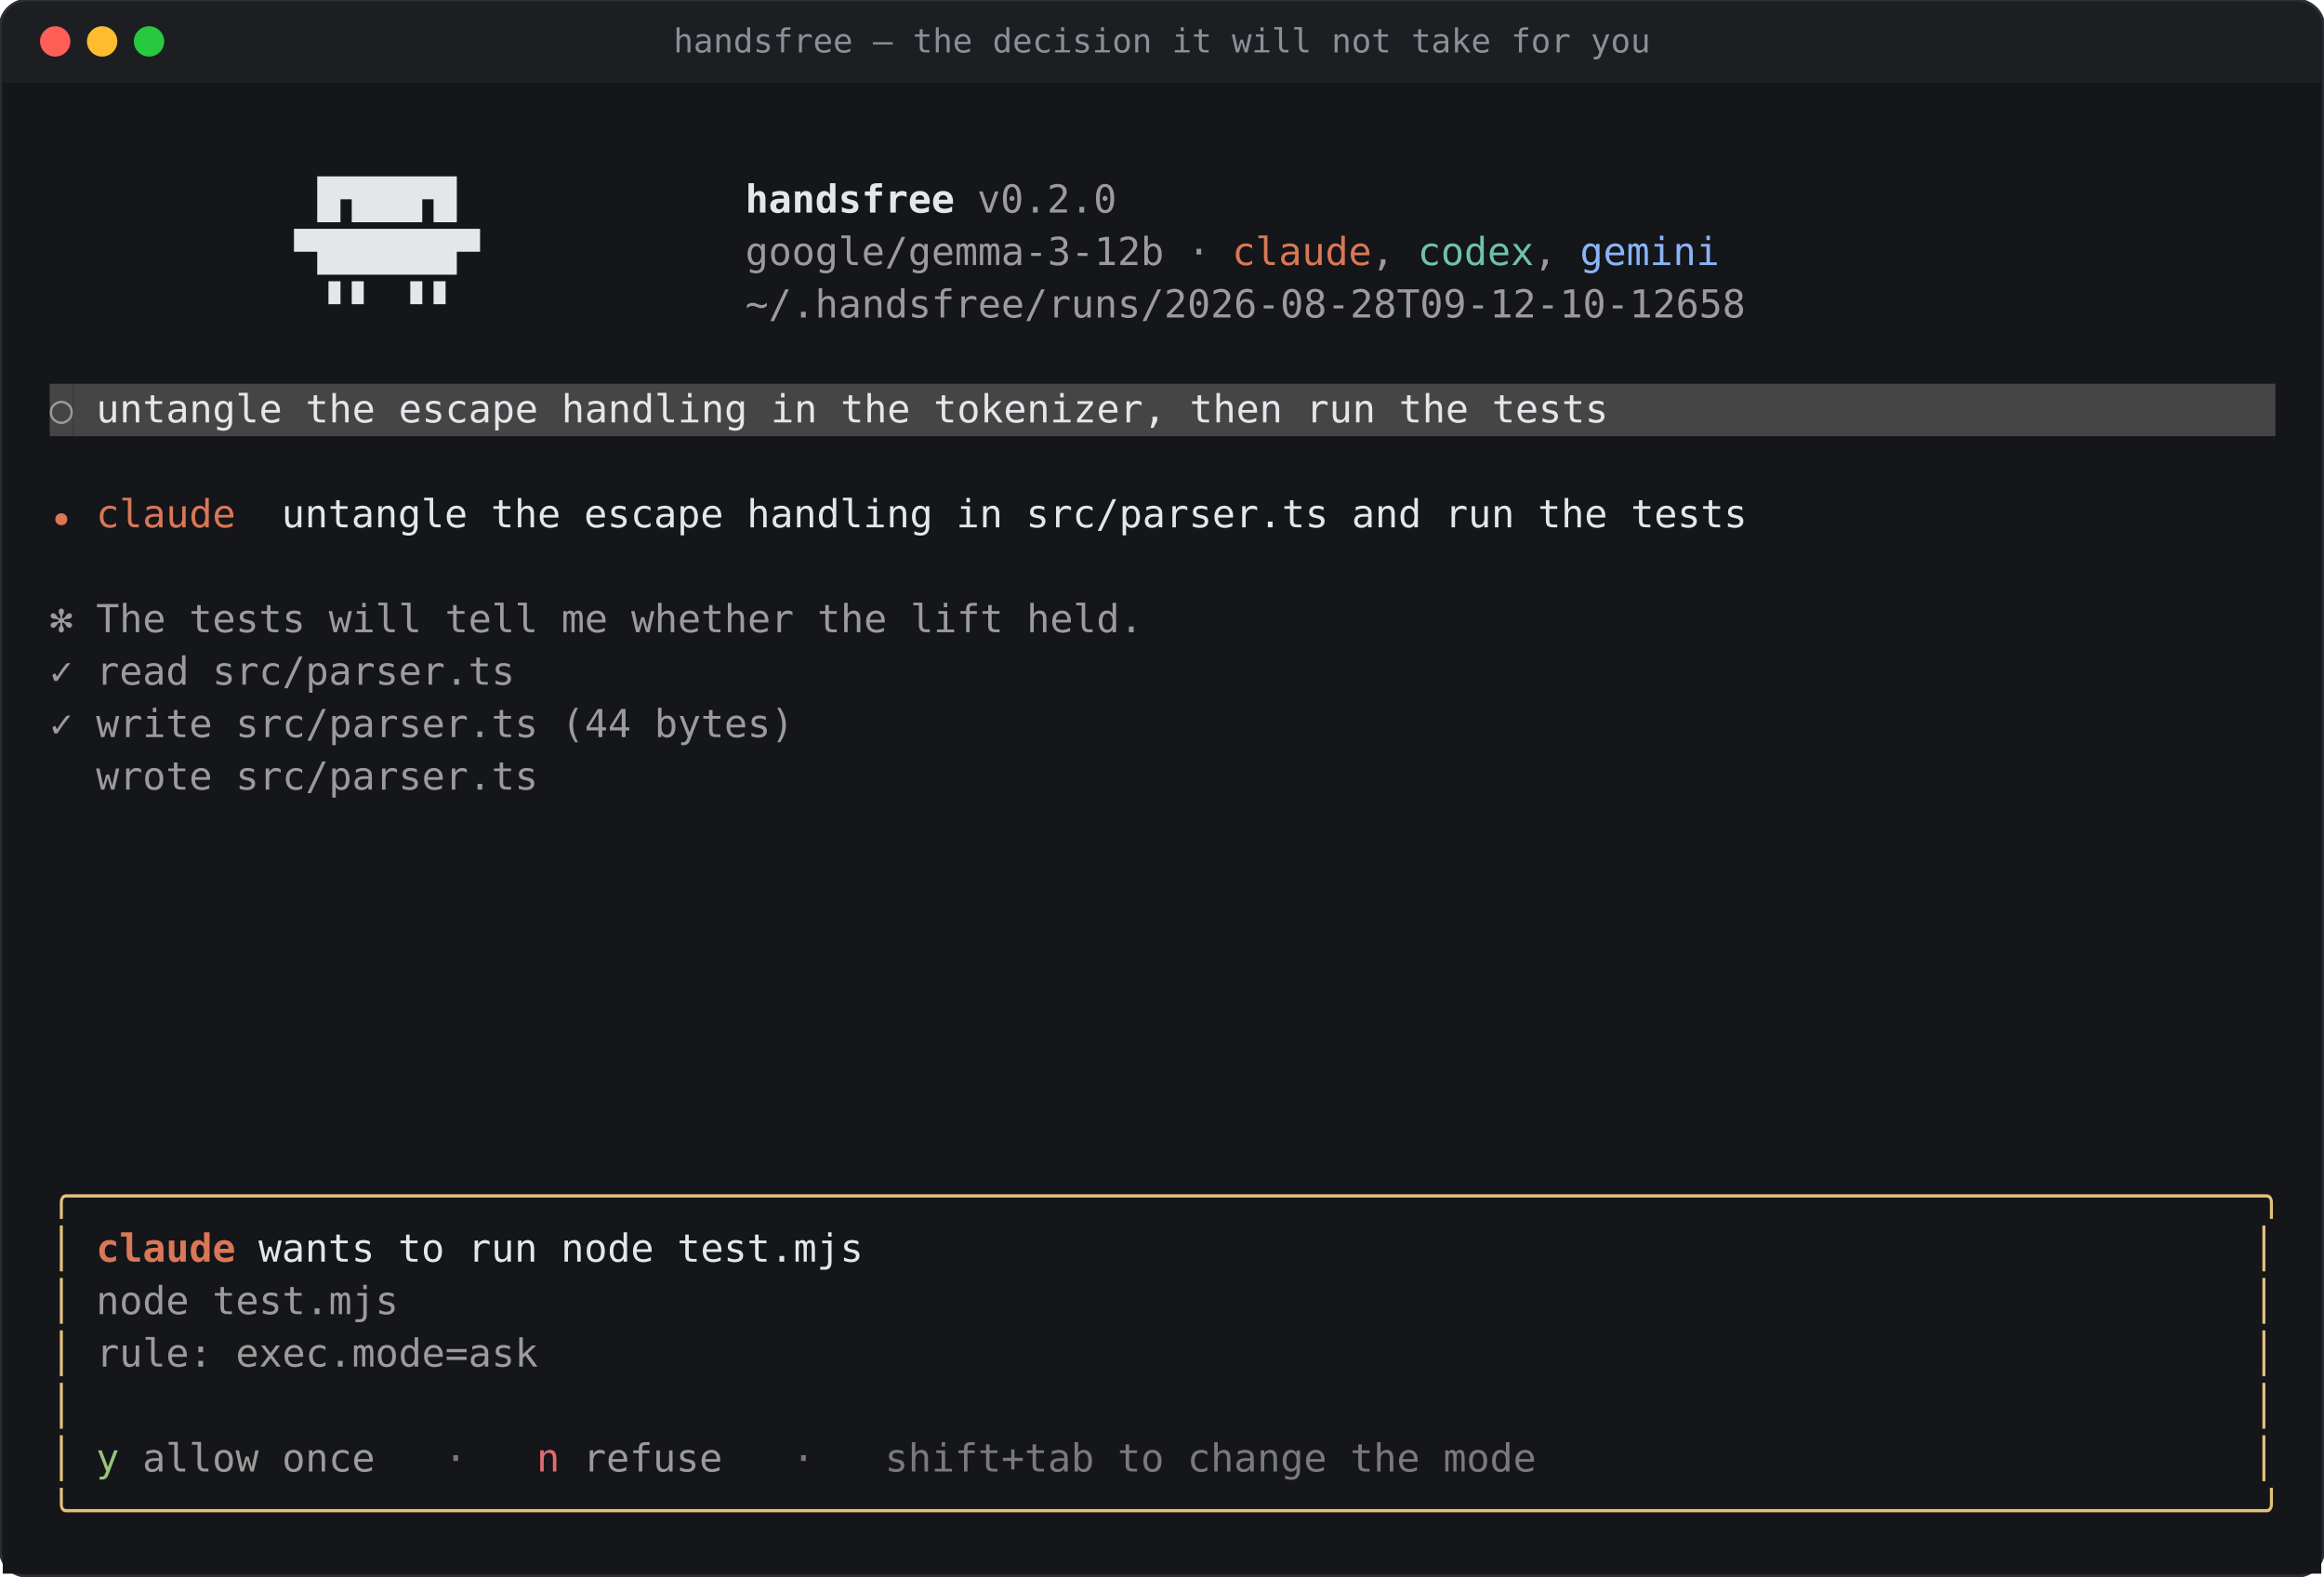
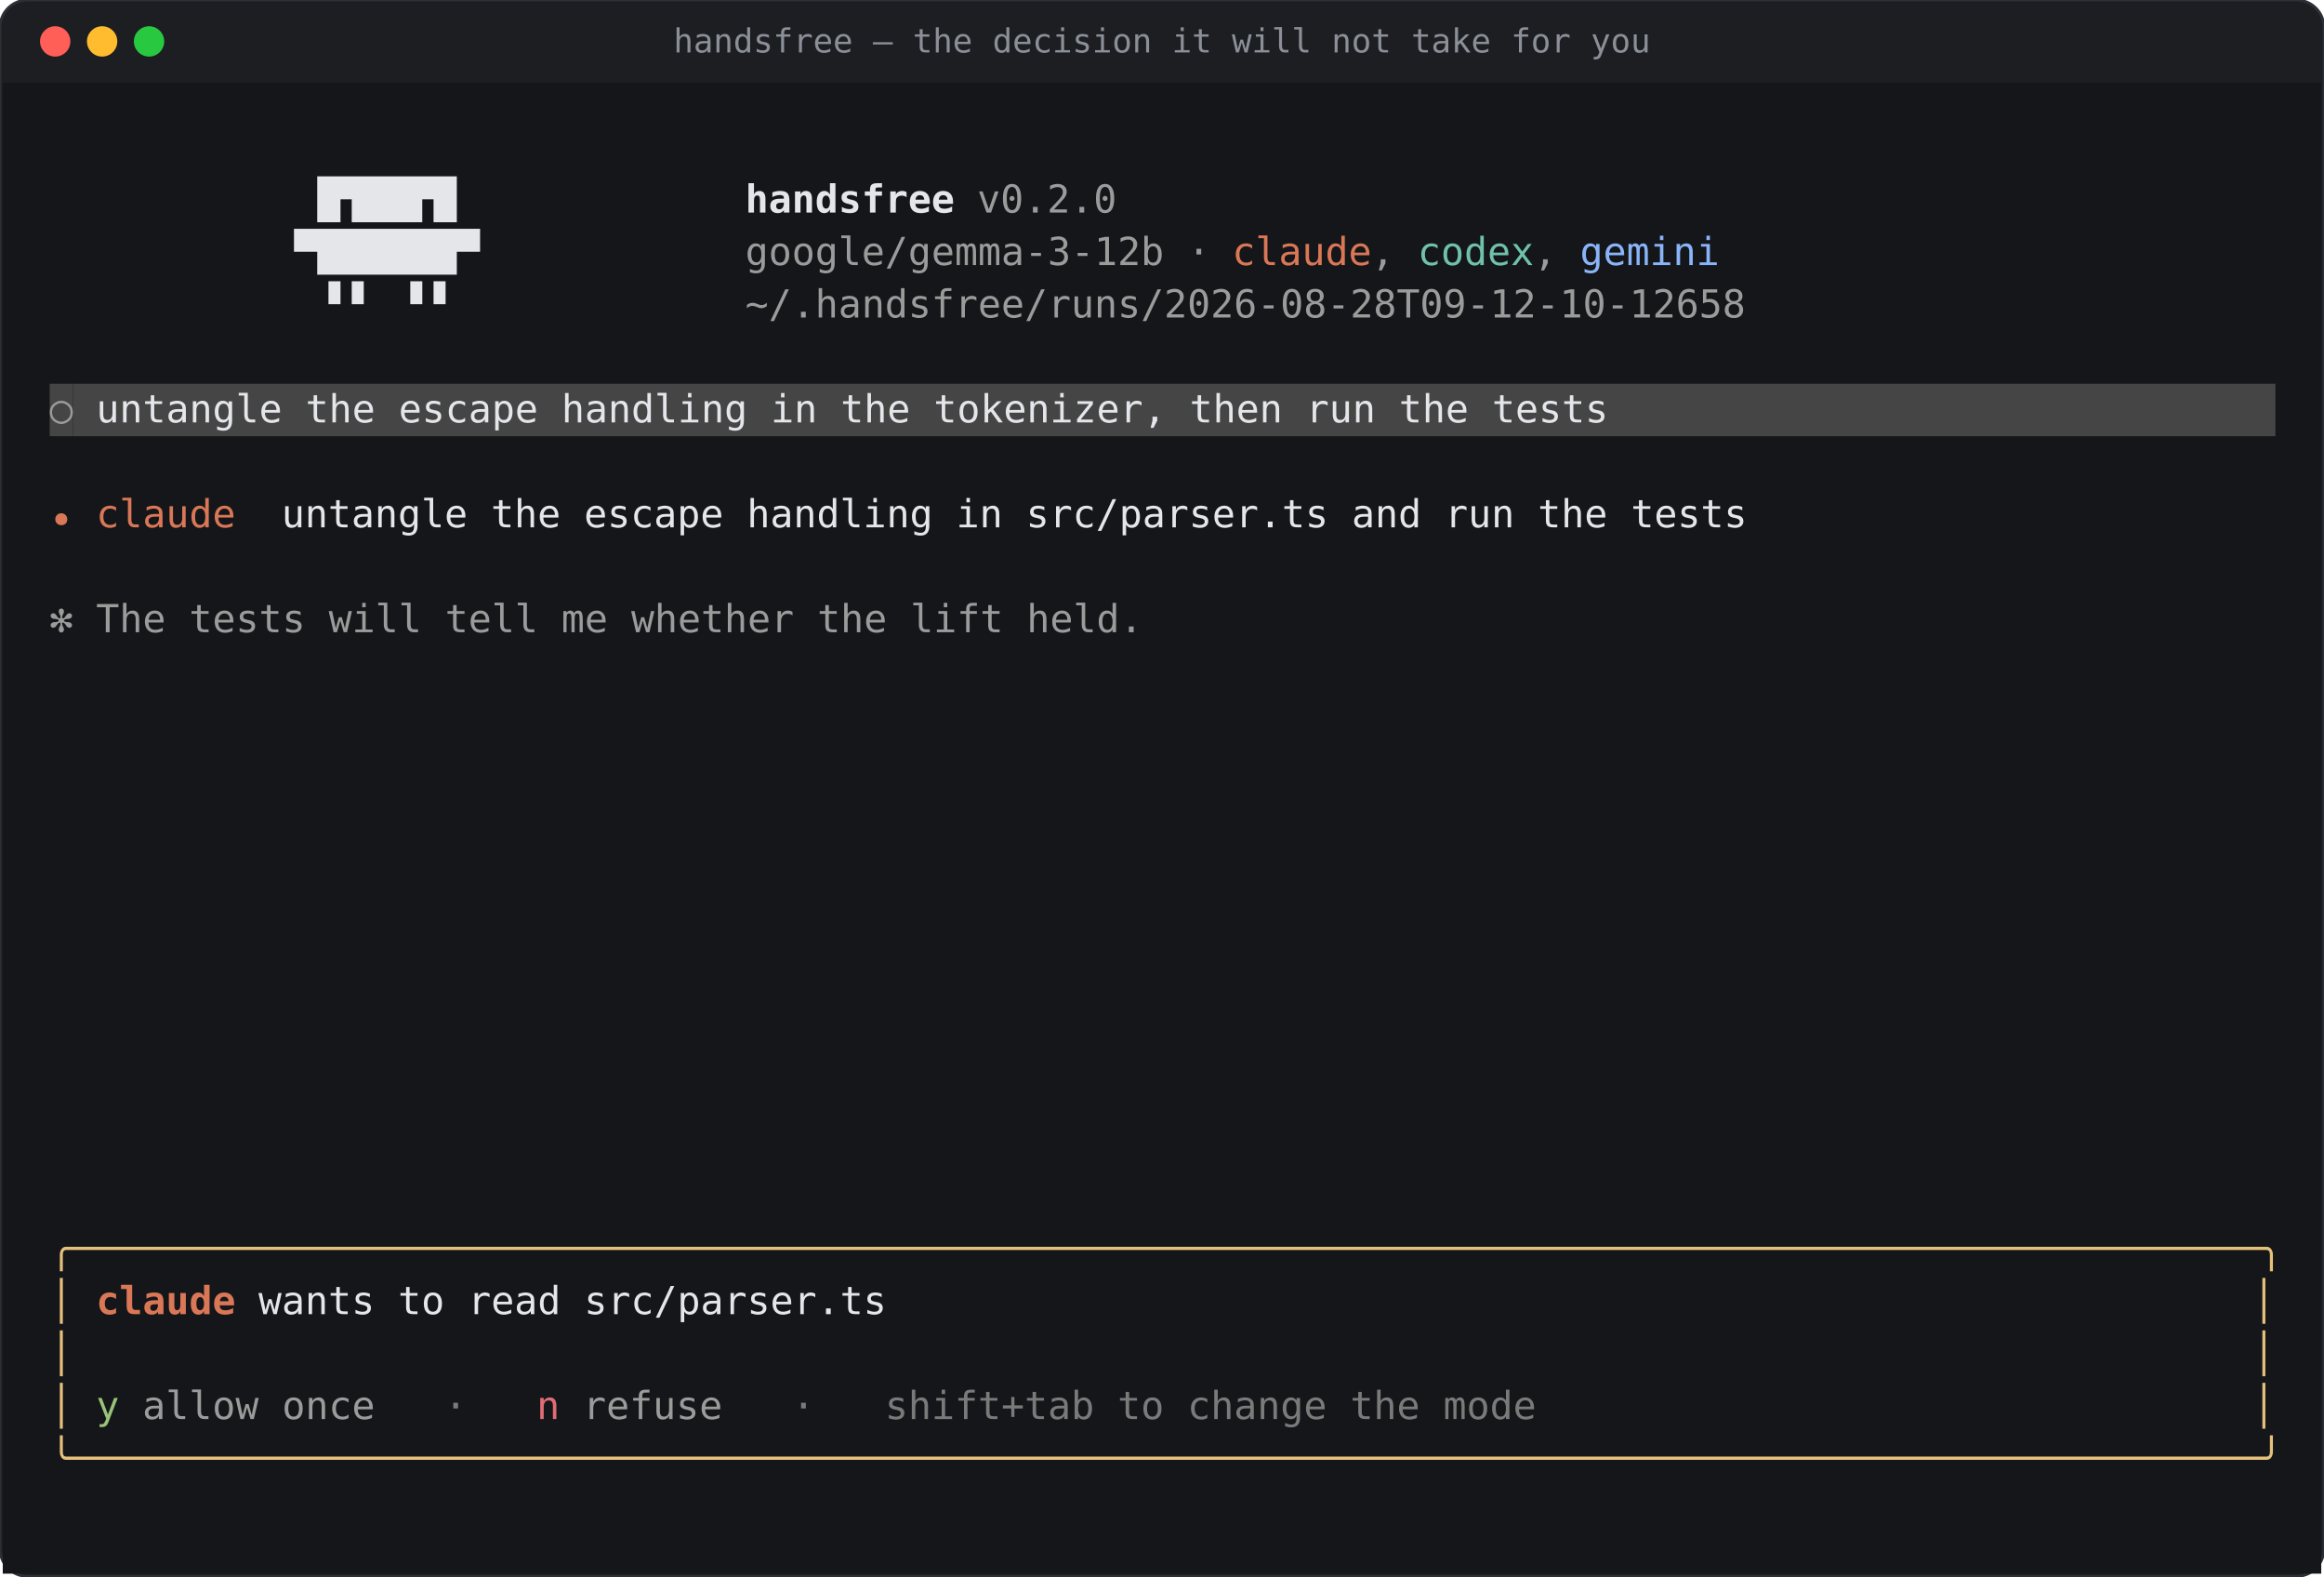
<svg xmlns="http://www.w3.org/2000/svg" width="842" height="571" viewBox="0 0 842 571" font-family="ui-monospace, SFMono-Regular, Menlo, Consolas, 'DejaVu Sans Mono', monospace" font-size="14">
  <rect width="842" height="571" rx="10" fill="#1c1e22" stroke="#2c2f36" />
  <rect x="1" y="30" width="840" height="540" fill="#141619" />
  <circle cx="20" cy="15" r="5.5" fill="#ff5f57" />
  <circle cx="37" cy="15" r="5.5" fill="#febc2e" />
  <circle cx="54" cy="15" r="5.5" fill="#28c840" />
  <text x="421" y="19" fill="#8b8f98" font-size="12" text-anchor="middle">handsfree — the decision it will not take for you</text>
  <rect x="18.0" y="139.0" width="8.4" height="19" fill="rgb(69,69,69)" />
  <rect x="26.4" y="139.0" width="798.0" height="19" fill="rgb(69,69,69)" />
  <text x="18.0" y="77.0" fill="#e4e6ea" textLength="252.0" lengthAdjust="spacingAndGlyphs" xml:space="preserve">           ▐▛███▜▌            </text>
  <text x="270.0" y="77.0" fill="#e4e6ea" font-weight="600" textLength="75.6" lengthAdjust="spacingAndGlyphs" xml:space="preserve">handsfree</text>
  <text x="345.6" y="77.0" fill="rgb(155,155,155)" textLength="58.8" lengthAdjust="spacingAndGlyphs" xml:space="preserve"> v0.2.0</text>
  <text x="18.0" y="96.0" fill="#e4e6ea" textLength="252.0" lengthAdjust="spacingAndGlyphs" xml:space="preserve">          ▝▜█████▛▘           </text>
  <text x="270.0" y="96.0" fill="rgb(155,155,155)" textLength="176.4" lengthAdjust="spacingAndGlyphs" xml:space="preserve">google/gemma-3-12b · </text>
  <text x="446.4" y="96.0" fill="rgb(217,119,87)" textLength="50.4" lengthAdjust="spacingAndGlyphs" xml:space="preserve">claude</text>
  <text x="496.8" y="96.0" fill="rgb(155,155,155)" textLength="16.8" lengthAdjust="spacingAndGlyphs" xml:space="preserve">, </text>
  <text x="513.6" y="96.0" fill="rgb(111,194,168)" textLength="42.0" lengthAdjust="spacingAndGlyphs" xml:space="preserve">codex</text>
  <text x="555.6" y="96.0" fill="rgb(155,155,155)" textLength="16.8" lengthAdjust="spacingAndGlyphs" xml:space="preserve">, </text>
  <text x="572.4" y="96.0" fill="rgb(138,180,248)" textLength="50.4" lengthAdjust="spacingAndGlyphs" xml:space="preserve">gemini</text>
  <text x="18.0" y="115.0" fill="#e4e6ea" textLength="252.0" lengthAdjust="spacingAndGlyphs" xml:space="preserve">            ▘▘ ▝▝             </text>
  <text x="270.0" y="115.0" fill="rgb(155,155,155)" textLength="361.2" lengthAdjust="spacingAndGlyphs" xml:space="preserve">~/.handsfree/runs/2026-08-28T09-12-10-12658</text>
  <text x="18.0" y="153.0" fill="rgb(155,155,155)" textLength="8.4" lengthAdjust="spacingAndGlyphs" xml:space="preserve">○</text>
  <text x="26.4" y="153.0" fill="#e4e6ea" textLength="798.0" lengthAdjust="spacingAndGlyphs" xml:space="preserve"> untangle the escape handling in the tokenizer, then run the tests                             </text>
  <text x="18.0" y="191.0" fill="rgb(217,119,87)" textLength="8.4" lengthAdjust="spacingAndGlyphs" xml:space="preserve">⏺</text>
  <text x="34.8" y="191.0" fill="rgb(217,119,87)" textLength="67.2" lengthAdjust="spacingAndGlyphs" xml:space="preserve">claude  </text>
  <text x="102.0" y="191.0" fill="#e4e6ea" textLength="529.2" lengthAdjust="spacingAndGlyphs" xml:space="preserve">untangle the escape handling in src/parser.ts and run the tests</text>
  <text x="18.0" y="229.0" fill="rgb(155,155,155)" textLength="8.4" lengthAdjust="spacingAndGlyphs" xml:space="preserve">✻</text>
  <text x="34.8" y="229.0" fill="rgb(155,155,155)" textLength="378.0" lengthAdjust="spacingAndGlyphs" xml:space="preserve">The tests will tell me whether the lift held.</text>
-   <text x="18.0" y="248.0" fill="rgb(155,155,155)" textLength="8.4" lengthAdjust="spacingAndGlyphs" xml:space="preserve">✓</text>
-   <text x="34.8" y="248.0" fill="rgb(155,155,155)" textLength="151.2" lengthAdjust="spacingAndGlyphs" xml:space="preserve">read src/parser.ts</text>
-   <text x="18.0" y="267.0" fill="rgb(155,155,155)" textLength="8.4" lengthAdjust="spacingAndGlyphs" xml:space="preserve">✓</text>
-   <text x="34.8" y="267.0" fill="rgb(155,155,155)" textLength="252.0" lengthAdjust="spacingAndGlyphs" xml:space="preserve">write src/parser.ts (44 bytes)</text>
-   <text x="34.8" y="286.0" fill="rgb(155,155,155)" textLength="159.6" lengthAdjust="spacingAndGlyphs" xml:space="preserve">wrote src/parser.ts</text>
-   <text x="18.0" y="438.0" fill="#e5c07b" textLength="806.4" lengthAdjust="spacingAndGlyphs" xml:space="preserve">╭──────────────────────────────────────────────────────────────────────────────────────────────╮</text>
-   <text x="18.0" y="457.0" fill="#e5c07b" textLength="8.4" lengthAdjust="spacingAndGlyphs" xml:space="preserve">│</text>
-   <text x="34.8" y="457.0" fill="rgb(217,119,87)" font-weight="600" textLength="50.4" lengthAdjust="spacingAndGlyphs" xml:space="preserve">claude</text>
-   <text x="85.2" y="457.0" fill="#e4e6ea" textLength="730.8" lengthAdjust="spacingAndGlyphs" xml:space="preserve"> wants to run node test.mjs                                                            </text>
-   <text x="816.0" y="457.0" fill="#e5c07b" textLength="8.4" lengthAdjust="spacingAndGlyphs" xml:space="preserve">│</text>
+   <text x="18.0" y="457.0" fill="#e5c07b" textLength="806.4" lengthAdjust="spacingAndGlyphs" xml:space="preserve">╭──────────────────────────────────────────────────────────────────────────────────────────────╮</text>
  <text x="18.0" y="476.0" fill="#e5c07b" textLength="8.4" lengthAdjust="spacingAndGlyphs" xml:space="preserve">│</text>
-   <text x="34.8" y="476.0" fill="rgb(155,155,155)" textLength="109.2" lengthAdjust="spacingAndGlyphs" xml:space="preserve">node test.mjs</text>
+   <text x="34.8" y="476.0" fill="rgb(217,119,87)" font-weight="600" textLength="50.4" lengthAdjust="spacingAndGlyphs" xml:space="preserve">claude</text>
+   <text x="85.2" y="476.0" fill="#e4e6ea" textLength="730.8" lengthAdjust="spacingAndGlyphs" xml:space="preserve"> wants to read src/parser.ts                                                           </text>
  <text x="816.0" y="476.0" fill="#e5c07b" textLength="8.4" lengthAdjust="spacingAndGlyphs" xml:space="preserve">│</text>
  <text x="18.0" y="495.0" fill="#e5c07b" textLength="8.4" lengthAdjust="spacingAndGlyphs" xml:space="preserve">│</text>
-   <text x="34.8" y="495.0" fill="rgb(155,155,155)" textLength="159.6" lengthAdjust="spacingAndGlyphs" xml:space="preserve">rule: exec.mode=ask</text>
  <text x="816.0" y="495.0" fill="#e5c07b" textLength="8.4" lengthAdjust="spacingAndGlyphs" xml:space="preserve">│</text>
  <text x="18.0" y="514.0" fill="#e5c07b" textLength="8.4" lengthAdjust="spacingAndGlyphs" xml:space="preserve">│</text>
+   <text x="34.8" y="514.0" fill="#98c379" textLength="8.4" lengthAdjust="spacingAndGlyphs" xml:space="preserve">y</text>
+   <text x="51.6" y="514.0" fill="rgb(155,155,155)" textLength="84.0" lengthAdjust="spacingAndGlyphs" xml:space="preserve">allow once</text>
+   <text x="135.6" y="514.0" fill="rgb(122,122,122)" textLength="58.8" lengthAdjust="spacingAndGlyphs" xml:space="preserve">   ·   </text>
+   <text x="194.4" y="514.0" fill="#e06c75" textLength="8.4" lengthAdjust="spacingAndGlyphs" xml:space="preserve">n</text>
+   <text x="211.2" y="514.0" fill="rgb(155,155,155)" textLength="50.4" lengthAdjust="spacingAndGlyphs" xml:space="preserve">refuse</text>
+   <text x="261.6" y="514.0" fill="rgb(122,122,122)" textLength="294.0" lengthAdjust="spacingAndGlyphs" xml:space="preserve">   ·   shift+tab to change the mode</text>
  <text x="816.0" y="514.0" fill="#e5c07b" textLength="8.4" lengthAdjust="spacingAndGlyphs" xml:space="preserve">│</text>
-   <text x="18.0" y="533.0" fill="#e5c07b" textLength="8.4" lengthAdjust="spacingAndGlyphs" xml:space="preserve">│</text>
-   <text x="34.8" y="533.0" fill="#98c379" textLength="8.4" lengthAdjust="spacingAndGlyphs" xml:space="preserve">y</text>
-   <text x="51.6" y="533.0" fill="rgb(155,155,155)" textLength="84.0" lengthAdjust="spacingAndGlyphs" xml:space="preserve">allow once</text>
-   <text x="135.6" y="533.0" fill="rgb(122,122,122)" textLength="58.8" lengthAdjust="spacingAndGlyphs" xml:space="preserve">   ·   </text>
-   <text x="194.4" y="533.0" fill="#e06c75" textLength="8.4" lengthAdjust="spacingAndGlyphs" xml:space="preserve">n</text>
-   <text x="211.2" y="533.0" fill="rgb(155,155,155)" textLength="50.4" lengthAdjust="spacingAndGlyphs" xml:space="preserve">refuse</text>
-   <text x="261.6" y="533.0" fill="rgb(122,122,122)" textLength="294.0" lengthAdjust="spacingAndGlyphs" xml:space="preserve">   ·   shift+tab to change the mode</text>
-   <text x="816.0" y="533.0" fill="#e5c07b" textLength="8.4" lengthAdjust="spacingAndGlyphs" xml:space="preserve">│</text>
-   <text x="18.0" y="552.0" fill="#e5c07b" textLength="806.4" lengthAdjust="spacingAndGlyphs" xml:space="preserve">╰──────────────────────────────────────────────────────────────────────────────────────────────╯</text>
+   <text x="18.0" y="533.0" fill="#e5c07b" textLength="806.4" lengthAdjust="spacingAndGlyphs" xml:space="preserve">╰──────────────────────────────────────────────────────────────────────────────────────────────╯</text>
</svg>
